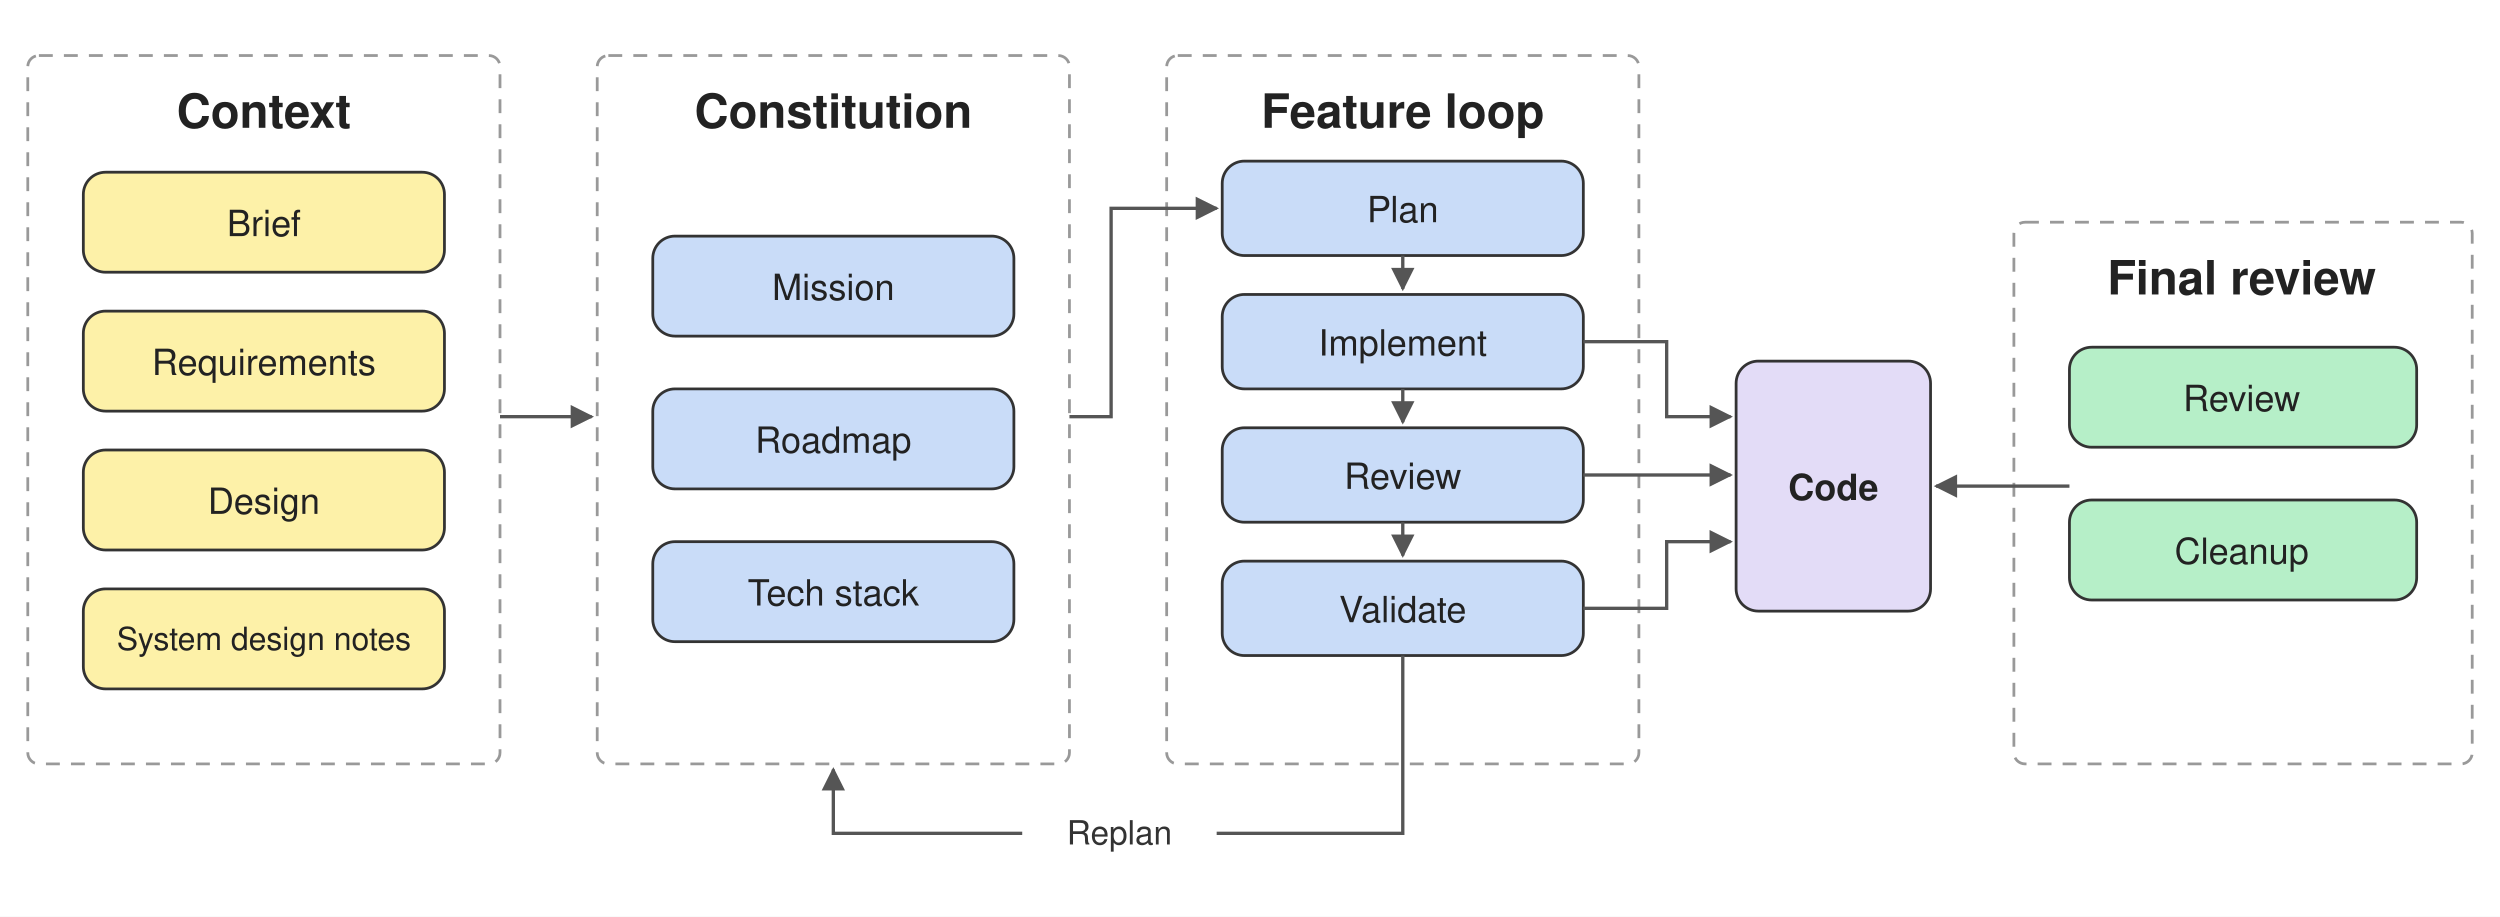
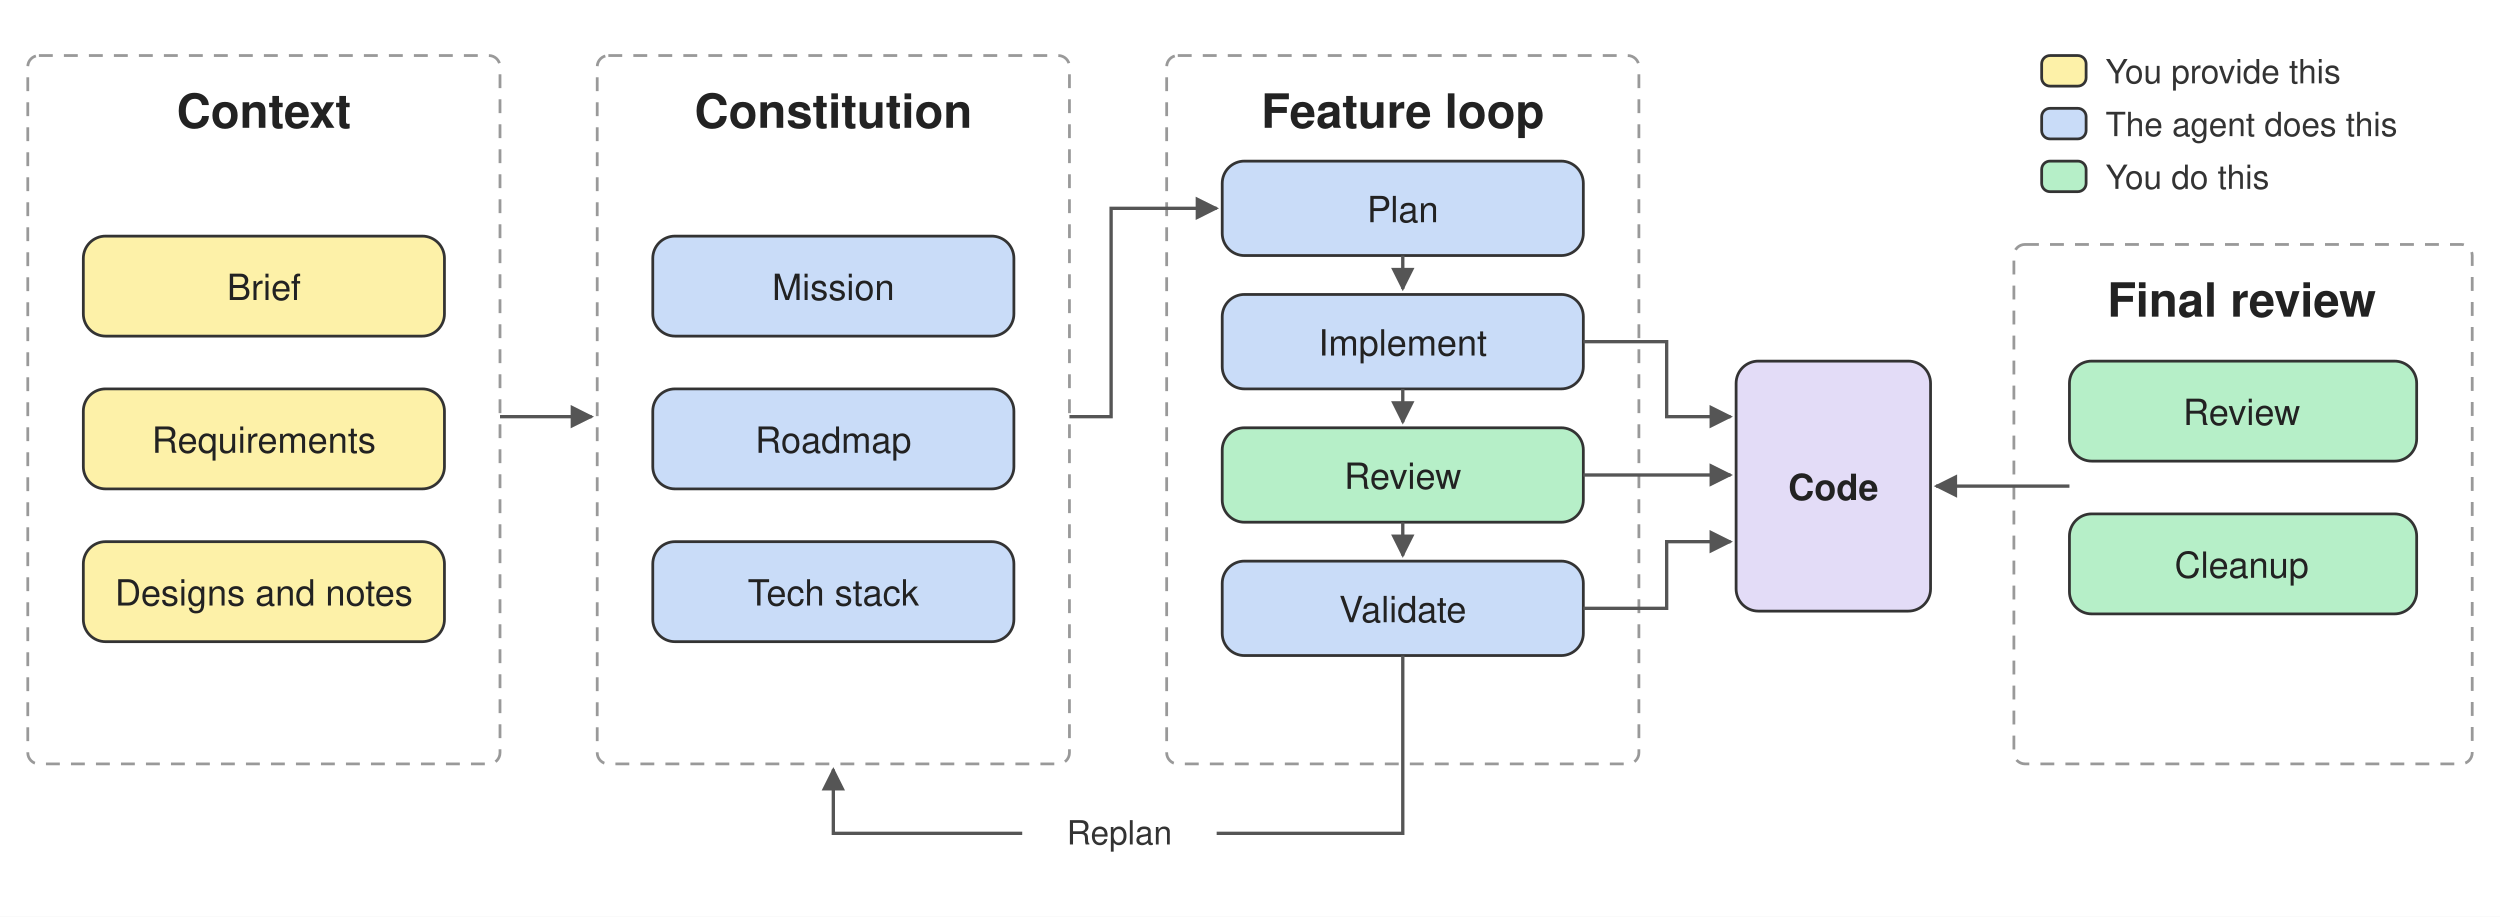
<svg xmlns="http://www.w3.org/2000/svg" viewBox="0 0 900 330" font-family="-apple-system, Segoe UI, Helvetica, Arial, sans-serif">
  <defs>
    <marker id="a" viewBox="0 0 10 10" refX="9" refY="5" markerWidth="7" markerHeight="7" orient="auto-start-reverse">
      <path d="M0,0 L10,5 L0,10 z" fill="#555" />
    </marker>
  </defs>
  <rect width="900" height="330" fill="#ffffff" />
  <g fill="none" stroke="#999" stroke-dasharray="5 4">
    <rect x="10" y="20" width="170" height="255" rx="4" />
    <rect x="215" y="20" width="170" height="255" rx="4" />
    <rect x="420" y="20" width="170" height="255" rx="4" />
-     <rect x="725" y="80" width="165" height="195" rx="4" />
+     <rect x="725" y="88" width="165" height="187" rx="4" />
  </g>
  <g font-size="17" font-weight="600" fill="#222" text-anchor="middle">
    <text x="95" y="46">Context</text>
    <text x="300" y="46">Constitution</text>
    <text x="505" y="46">Feature loop</text>
-     <text x="807" y="106">Final review</text>
+     <text x="807" y="114">Final review</text>
  </g>
  <g stroke="#333" stroke-width="1">
    <g fill="#fdf1a8">
-       <rect x="30" y="62" width="130" height="36" rx="8" />
-       <rect x="30" y="112" width="130" height="36" rx="8" />
-       <rect x="30" y="162" width="130" height="36" rx="8" />
-       <rect x="30" y="212" width="130" height="36" rx="8" />
+       <rect x="30" y="85" width="130" height="36" rx="8" />
+       <rect x="30" y="140" width="130" height="36" rx="8" />
+       <rect x="30" y="195" width="130" height="36" rx="8" />
+       <rect x="735" y="20" width="16" height="11" rx="3" />
    </g>
    <g fill="#c9dcf8">
      <rect x="235" y="85" width="130" height="36" rx="8" />
      <rect x="235" y="140" width="130" height="36" rx="8" />
      <rect x="235" y="195" width="130" height="36" rx="8" />
      <rect x="440" y="58" width="130" height="34" rx="8" />
      <rect x="440" y="106" width="130" height="34" rx="8" />
-       <rect x="440" y="154" width="130" height="34" rx="8" />
      <rect x="440" y="202" width="130" height="34" rx="8" />
+       <rect x="735" y="39" width="16" height="11" rx="3" />
    </g>
    <rect x="625" y="130" width="70" height="90" rx="8" fill="#e3dcf7" />
    <g fill="#b6efc8">
-       <rect x="745" y="125" width="125" height="36" rx="8" />
-       <rect x="745" y="180" width="125" height="36" rx="8" />
+       <rect x="440" y="154" width="130" height="34" rx="8" />
+       <rect x="745" y="130" width="125" height="36" rx="8" />
+       <rect x="745" y="185" width="125" height="36" rx="8" />
+       <rect x="735" y="58" width="16" height="11" rx="3" />
    </g>
  </g>
  <g font-size="13" fill="#222" text-anchor="middle">
-     <text x="95" y="85">Brief</text>
-     <text x="95" y="135">Requirements</text>
-     <text x="95" y="185">Design</text>
-     <text x="95" y="234" font-size="11.5">System design notes</text>
+     <text x="95" y="108">Brief</text>
+     <text x="95" y="163">Requirements</text>
+     <text x="95" y="218">Designs and notes</text>
    <text x="300" y="108">Mission</text>
    <text x="300" y="163">Roadmap</text>
    <text x="300" y="218">Tech stack</text>
    <text x="505" y="80">Plan</text>
    <text x="505" y="128">Implement</text>
    <text x="505" y="176">Review</text>
    <text x="505" y="224">Validate</text>
    <text x="660" y="180" font-weight="600">Code</text>
-     <text x="807" y="148">Review</text>
-     <text x="807" y="203">Cleanup</text>
+     <text x="807" y="153">Review</text>
+     <text x="807" y="208">Cleanup</text>
+   </g>
+   <g font-size="12" fill="#333">
+     <text x="758" y="30">You provide this</text>
+     <text x="758" y="49">The agent does this</text>
+     <text x="758" y="68">You do this</text>
  </g>
  <g stroke="#555" stroke-width="1.2" fill="none" marker-end="url(#a)">
    <path d="M180,150 H213" />
    <path d="M385,150 H400 V75 H438" />
    <path d="M505,92 V104" />
    <path d="M505,140 V152" />
    <path d="M505,188 V200" />
    <path d="M570,123 H600 V150 H623" />
    <path d="M570,171 H623" />
    <path d="M570,219 H600 V195 H623" />
    <path d="M745,175 H697" />
    <path d="M505,236 V300 H300 V277" />
  </g>
  <rect x="368" y="291" width="70" height="18" fill="#fff" />
  <text x="403" y="304" font-size="12" fill="#333" text-anchor="middle">Replan</text>
</svg>
